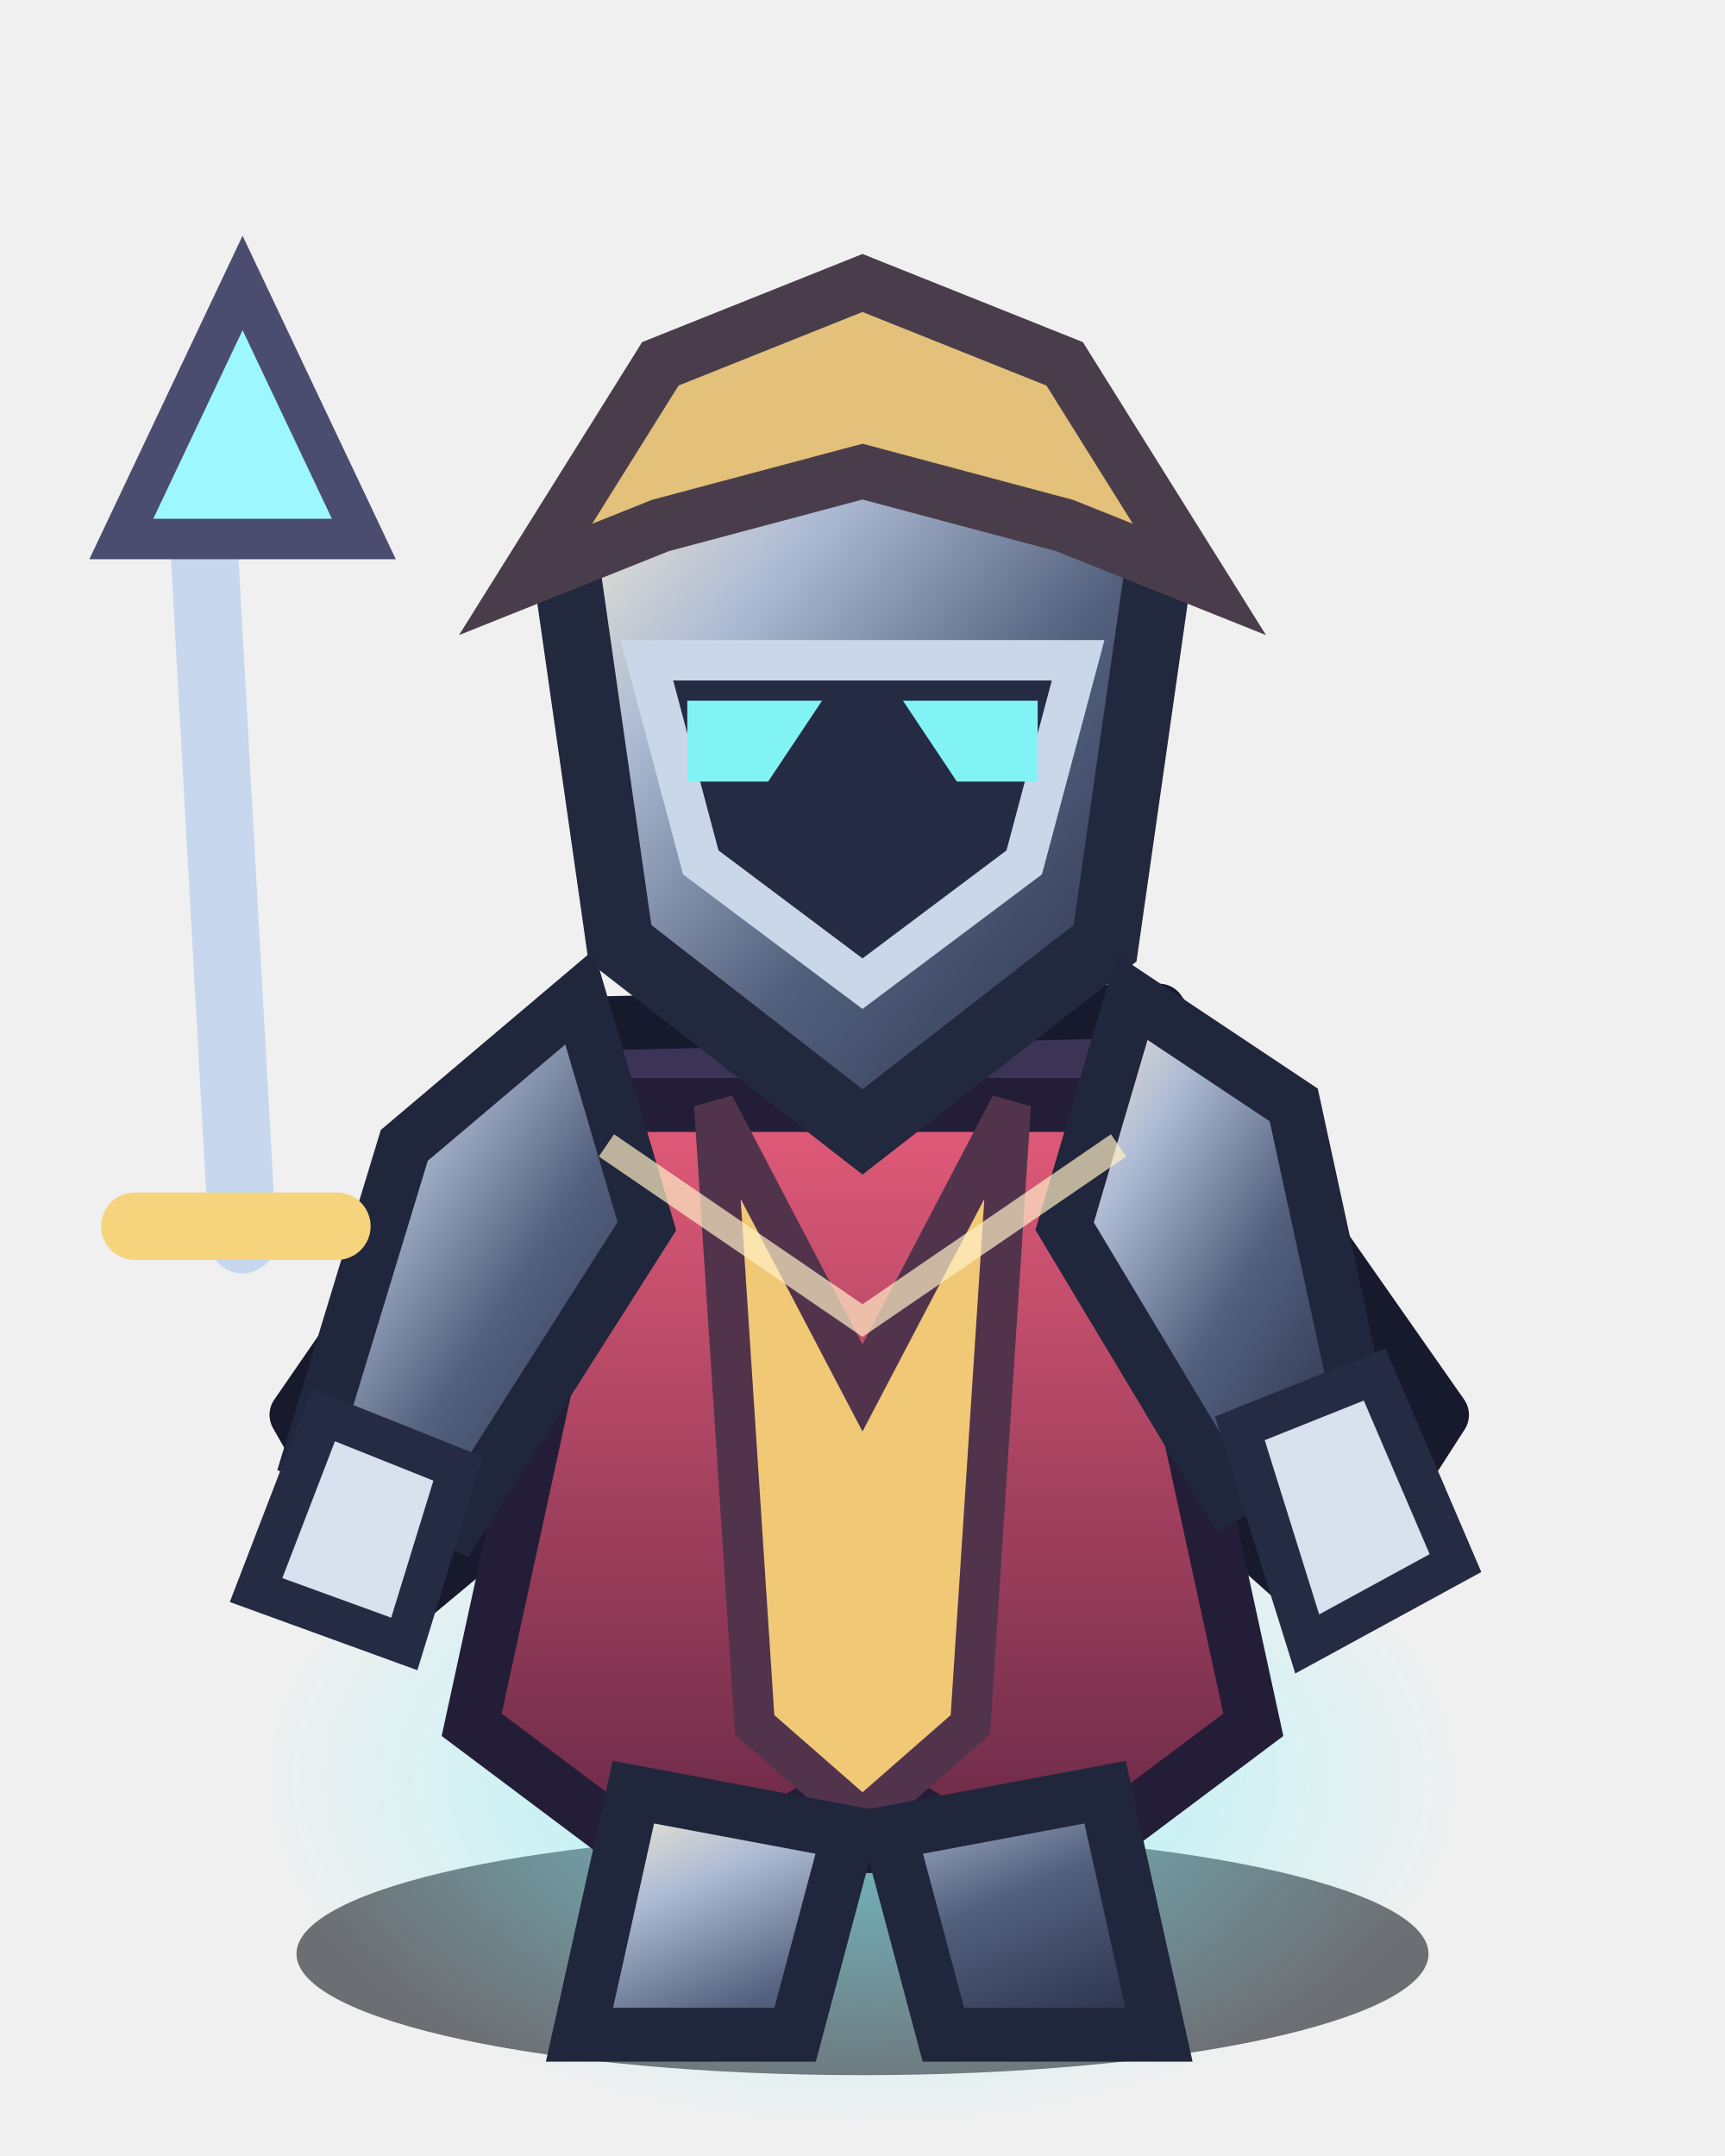
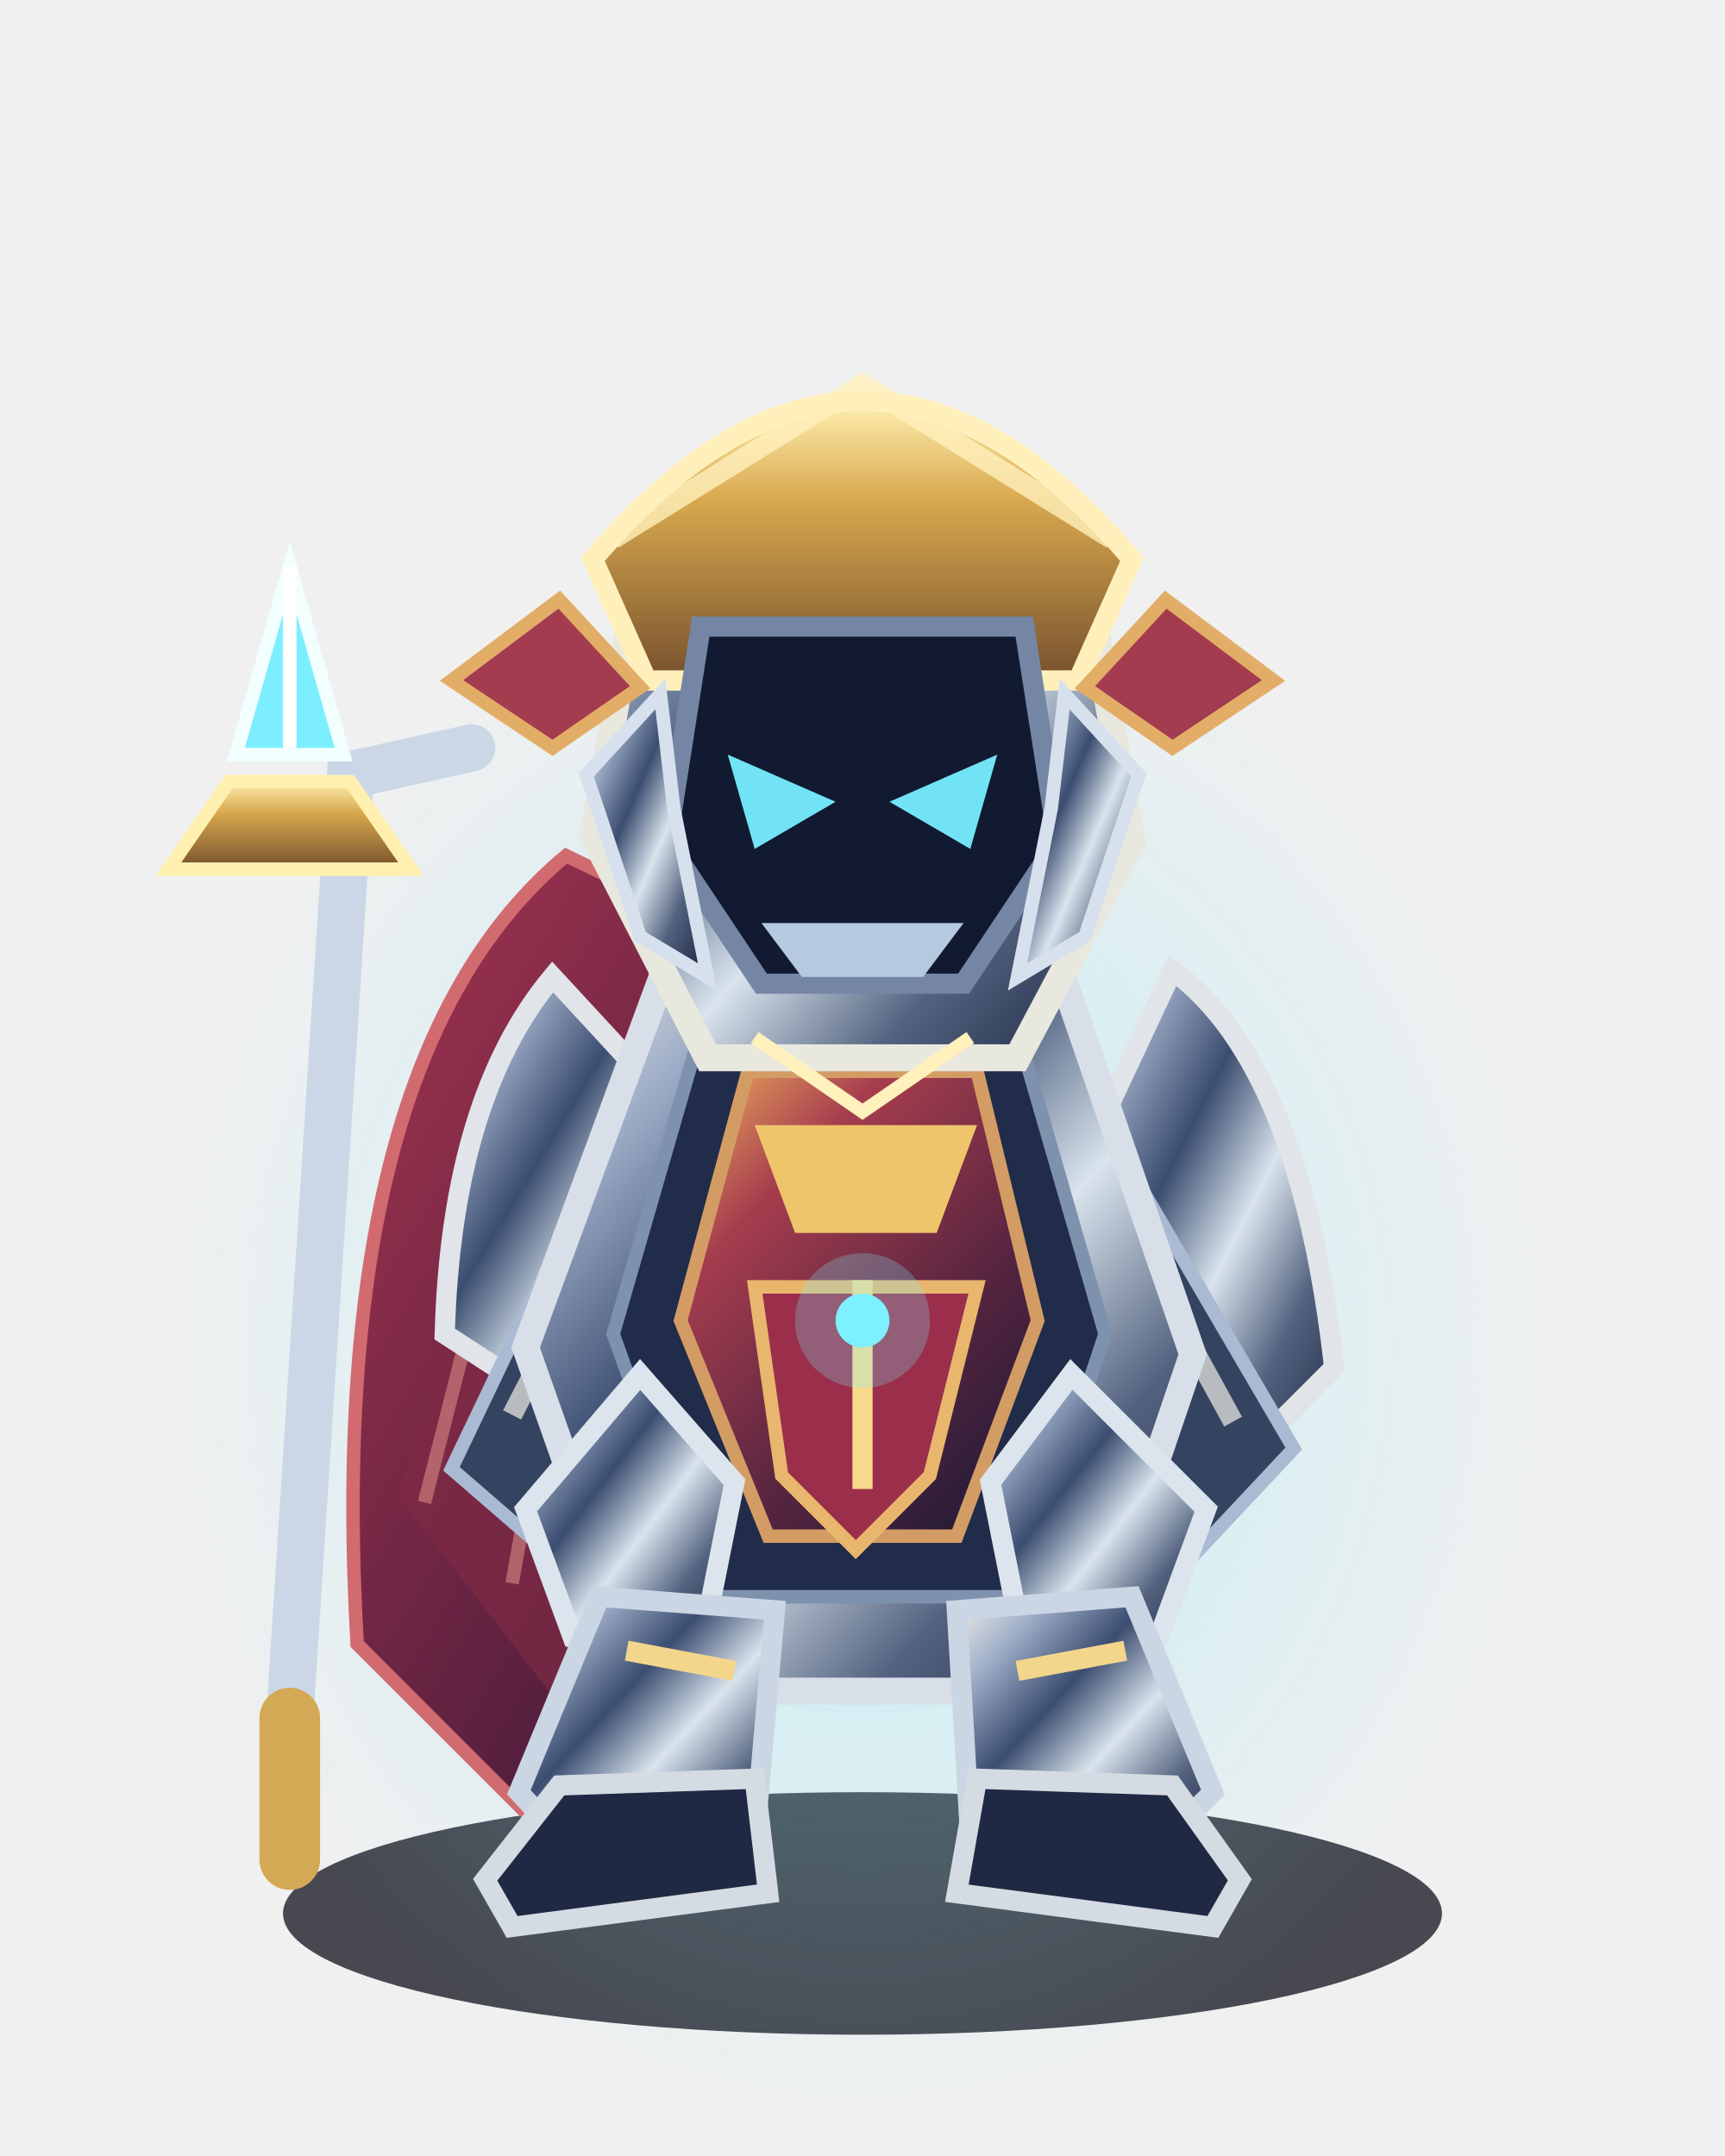
- <svg xmlns="http://www.w3.org/2000/svg" width="128" height="160" viewBox="0 0 128 160">
+ <svg xmlns="http://www.w3.org/2000/svg" width="256" height="320" viewBox="0 0 256 320">
  <defs>
-     <linearGradient id="steel" x2="1" y2="1">
-       <stop stop-color="#fff4d5" />
-       <stop offset=".28" stop-color="#aebbd4" />
-       <stop offset=".58" stop-color="#53617e" />
-       <stop offset="1" stop-color="#252b46" />
+     <linearGradient id="steel" x1="0" y1="0" x2="1" y2="1">
+       <stop stop-color="#f5f3e7" />
+       <stop offset=".18" stop-color="#9faec8" />
+       <stop offset=".38" stop-color="#3b4d70" />
+       <stop offset=".57" stop-color="#d9e4ed" />
+       <stop offset=".76" stop-color="#53627f" />
+       <stop offset="1" stop-color="#17213b" />
    </linearGradient>
-     <linearGradient id="cloth" x2="0" y2="1">
-       <stop stop-color="#e35b79" />
-       <stop offset="1" stop-color="#622744" />
+     <linearGradient id="cloth" x1="0" y1="0" x2=".8" y2="1">
+       <stop stop-color="#f3b55e" />
+       <stop offset=".28" stop-color="#a63d4e" />
+       <stop offset=".7" stop-color="#55243f" />
+       <stop offset="1" stop-color="#251c37" />
    </linearGradient>
-     <radialGradient id="glow">
-       <stop stop-color="#77f5ff" stop-opacity=".65" />
-       <stop offset="1" stop-color="#77f5ff" stop-opacity="0" />
+     <linearGradient id="gold" x1="0" y1="0" x2="0" y2="1">
+       <stop stop-color="#fff0b2" />
+       <stop offset=".35" stop-color="#d9a94f" />
+       <stop offset="1" stop-color="#76502d" />
+     </linearGradient>
+     <radialGradient id="aura">
+       <stop stop-color="#73e8ff" stop-opacity=".38" />
+       <stop offset="1" stop-color="#73e8ff" stop-opacity="0" />
    </radialGradient>
+     <linearGradient id="cape" x1="0" y1="0" x2="1" y2="1">
+       <stop stop-color="#a73550" />
+       <stop offset=".55" stop-color="#5c213f" />
+       <stop offset="1" stop-color="#17182f" />
+     </linearGradient>
+     <filter id="soft">
+       <feGaussianBlur stdDeviation="5" />
+     </filter>
  </defs>
-   <ellipse cx="64" cy="145" rx="42" ry="9" fill="#02040d" opacity=".55" />
-   <ellipse cx="64" cy="132" rx="45" ry="26" fill="url(#glow)" />
-   <path d="M42 76 22 105 30 119 48 104 46 137 82 137 80 103 98 119 107 105 86 75Z" fill="#3c3457" stroke="#171a2d" stroke-width="4" stroke-linejoin="round" />
-   <path d="M45 82 35 128 51 140 64 132 77 140 93 128 83 82Z" fill="url(#cloth)" stroke="#241d37" stroke-width="4" />
-   <path d="M53 82 64 103 75 82 72 128 64 135 56 128Z" fill="#f1c875" stroke="#51334c" stroke-width="3" />
-   <path d="M42 42 Q64 20 86 42 L82 70 64 84 46 70Z" fill="url(#steel)" stroke="#22283d" stroke-width="5" />
-   <path d="M39 43 49 27 64 21 79 27 89 43 79 39 64 35 49 39Z" fill="#e3c17a" stroke="#4a3d4b" stroke-width="4" />
-   <path d="M48 49 80 49 76 64 64 73 52 64Z" fill="#252b43" stroke="#c9d7e8" stroke-width="3" />
-   <path d="M51 52 61 52 57 58 51 58Z M67 52 77 52 77 58 71 58Z" fill="#82f3f5" />
-   <path d="M43 74 30 85 23 108 34 113 48 91Z" fill="url(#steel)" stroke="#20263b" stroke-width="4" />
-   <path d="M84 74 96 82 101 105 91 111 79 91Z" fill="url(#steel)" stroke="#20263b" stroke-width="4" />
-   <path d="M24 105 34 109 30 122 19 118Z M92 106 102 102 108 116 97 122Z" fill="#d8e1ed" stroke="#242b43" stroke-width="3" />
-   <path d="M47 133 63 136 59 151 43 151Z M66 136 82 133 86 151 70 151Z" fill="url(#steel)" stroke="#20263b" stroke-width="4" />
-   <path d="M15 38 18 92" stroke="#c6d7ee" stroke-width="5" stroke-linecap="round" />
-   <path d="M9 40 18 21 27 40Z" fill="#9cf7ff" stroke="#4a4c70" stroke-width="3" />
-   <path d="M10 91 25 91" stroke="#f6d37d" stroke-width="5" stroke-linecap="round" />
-   <path d="M45 85 64 98 83 85" fill="none" stroke="#fff0c6" stroke-width="2" opacity=".7" />
+   <ellipse cx="128" cy="284" rx="86" ry="18" fill="#050712" opacity=".72" />
+   <ellipse cx="128" cy="200" rx="104" ry="116" fill="url(#aura)" />
+   <path d="M84 127 Q48 157 53 244 L84 275 121 241 142 155Z" fill="url(#cape)" stroke="#d16b70" stroke-width="2" />
+   <path d="M81 151 59 222 83 253 104 221 113 158Z" fill="#7d2945" opacity=".7" />
+   <path d="M79 160 63 223M87 173 76 235" stroke="#d78b83" stroke-width="2" opacity=".6" />
+   <path d="M82 145 Q67 163 66 198 L86 211 106 171Z" fill="url(#steel)" stroke="#e1e4e9" stroke-width="3" />
+   <path d="M174 144 Q193 158 198 203 L180 221 159 176Z" fill="url(#steel)" stroke="#e1e4e9" stroke-width="3" />
+   <path d="M88 174 67 218 82 231 103 199Z" fill="#34435f" stroke="#a9bad2" stroke-width="2" />
+   <path d="M168 174 192 215 177 231 155 198Z" fill="#34435f" stroke="#a9bad2" stroke-width="2" />
+   <path d="M92 179 76 210M166 180 183 211" stroke="#f1f0e7" stroke-width="3" opacity=".7" />
+   <path d="M99 143 157 143 177 201 160 251 96 251 78 200Z" fill="url(#steel)" stroke="#d8dfe9" stroke-width="4" />
+   <path d="M104 153 151 153 164 198 151 237 105 237 91 198Z" fill="#202c49" stroke="#7e91ad" stroke-width="2" />
+   <path d="M111 159 145 159 154 196 142 228 114 228 101 196Z" fill="url(#cloth)" stroke="#d49c65" stroke-width="2" />
+   <path d="M112 167 145 167 139 183 118 183Z" fill="#efc56b" />
+   <path d="M112 191 145 191 138 219 127 230 116 219Z" fill="#9b2f4b" stroke="#e9b66d" stroke-width="2" />
+   <path d="M128 190 128 221" stroke="#f8d98b" stroke-width="3" />
+   <path d="M95 204 109 220 104 245 85 243 78 224Z" fill="url(#steel)" stroke="#dce4ed" stroke-width="3" />
+   <path d="M159 204 147 220 152 245 172 243 179 224Z" fill="url(#steel)" stroke="#dce4ed" stroke-width="3" />
+   <path d="M89 237 115 239 112 273 88 278 77 266Z" fill="url(#steel)" stroke="#cbd6e4" stroke-width="3" />
+   <path d="M142 239 168 237 180 266 168 278 144 273Z" fill="url(#steel)" stroke="#cbd6e4" stroke-width="3" />
+   <path d="M83 265 112 264 114 281 76 286 72 279Z" fill="#202943" stroke="#d5dbe2" stroke-width="3" />
+   <path d="M145 264 174 265 184 279 180 286 142 281Z" fill="#202943" stroke="#d5dbe2" stroke-width="3" />
+   <path d="M93 245 109 248M151 248 167 245" stroke="#f3d68c" stroke-width="3" />
+   <path d="M96 78 Q128 51 160 78 L168 125 151 157 105 157 88 124Z" fill="url(#steel)" stroke="#e8e8df" stroke-width="4" />
+   <path d="M88 83 Q128 36 168 83 L160 101 96 101Z" fill="url(#gold)" stroke="#fff0bb" stroke-width="3" />
+   <path d="M104 93 152 93 157 125 143 146 113 146 99 125Z" fill="#111a30" stroke="#7486a4" stroke-width="3" />
+   <path d="M108 112 124 119 112 126Z" fill="#77edff" opacity=".95" />
+   <path d="M148 112 132 119 144 126Z" fill="#77edff" opacity=".95" />
+   <path d="M113 137 143 137 137 145 119 145Z" fill="#b5c9df" />
+   <path d="M98 103 87 115 95 139 105 145 100 120Z" fill="url(#steel)" stroke="#d7e1ed" stroke-width="2" />
+   <path d="M158 103 169 115 161 139 151 145 156 120Z" fill="url(#steel)" stroke="#d7e1ed" stroke-width="2" />
+   <path d="M83 89 67 101 82 111 95 102Z" fill="#a43c50" stroke="#e2ae67" stroke-width="2" />
+   <path d="M173 89 189 101 174 111 161 102Z" fill="#a43c50" stroke="#e2ae67" stroke-width="2" />
+   <path d="M70 111 52 115 43 255" fill="none" stroke="#cbd7e7" stroke-width="7" stroke-linecap="round" />
+   <path d="M43 255 43 276" stroke="#d3a956" stroke-width="9" stroke-linecap="round" />
+   <path d="M34 116 52 116 61 129 25 129Z" fill="url(#gold)" stroke="#fff0b0" stroke-width="2" />
+   <path d="M43 84 35 112 51 112Z" fill="#7deeff" stroke="#f2ffff" stroke-width="2" />
+   <path d="M43 84 43 111" stroke="#fff" stroke-width="2" />
+   <path d="M91 80 128 57 165 80" fill="none" stroke="#fff0bc" stroke-width="3" opacity=".8" />
+   <path d="M112 154 128 165 144 154" fill="none" stroke="#fff0bc" stroke-width="2" />
+   <circle cx="128" cy="196" r="4" fill="#7df1ff" />
+   <circle cx="128" cy="196" r="10" fill="#7df1ff" opacity=".25" />
</svg>
